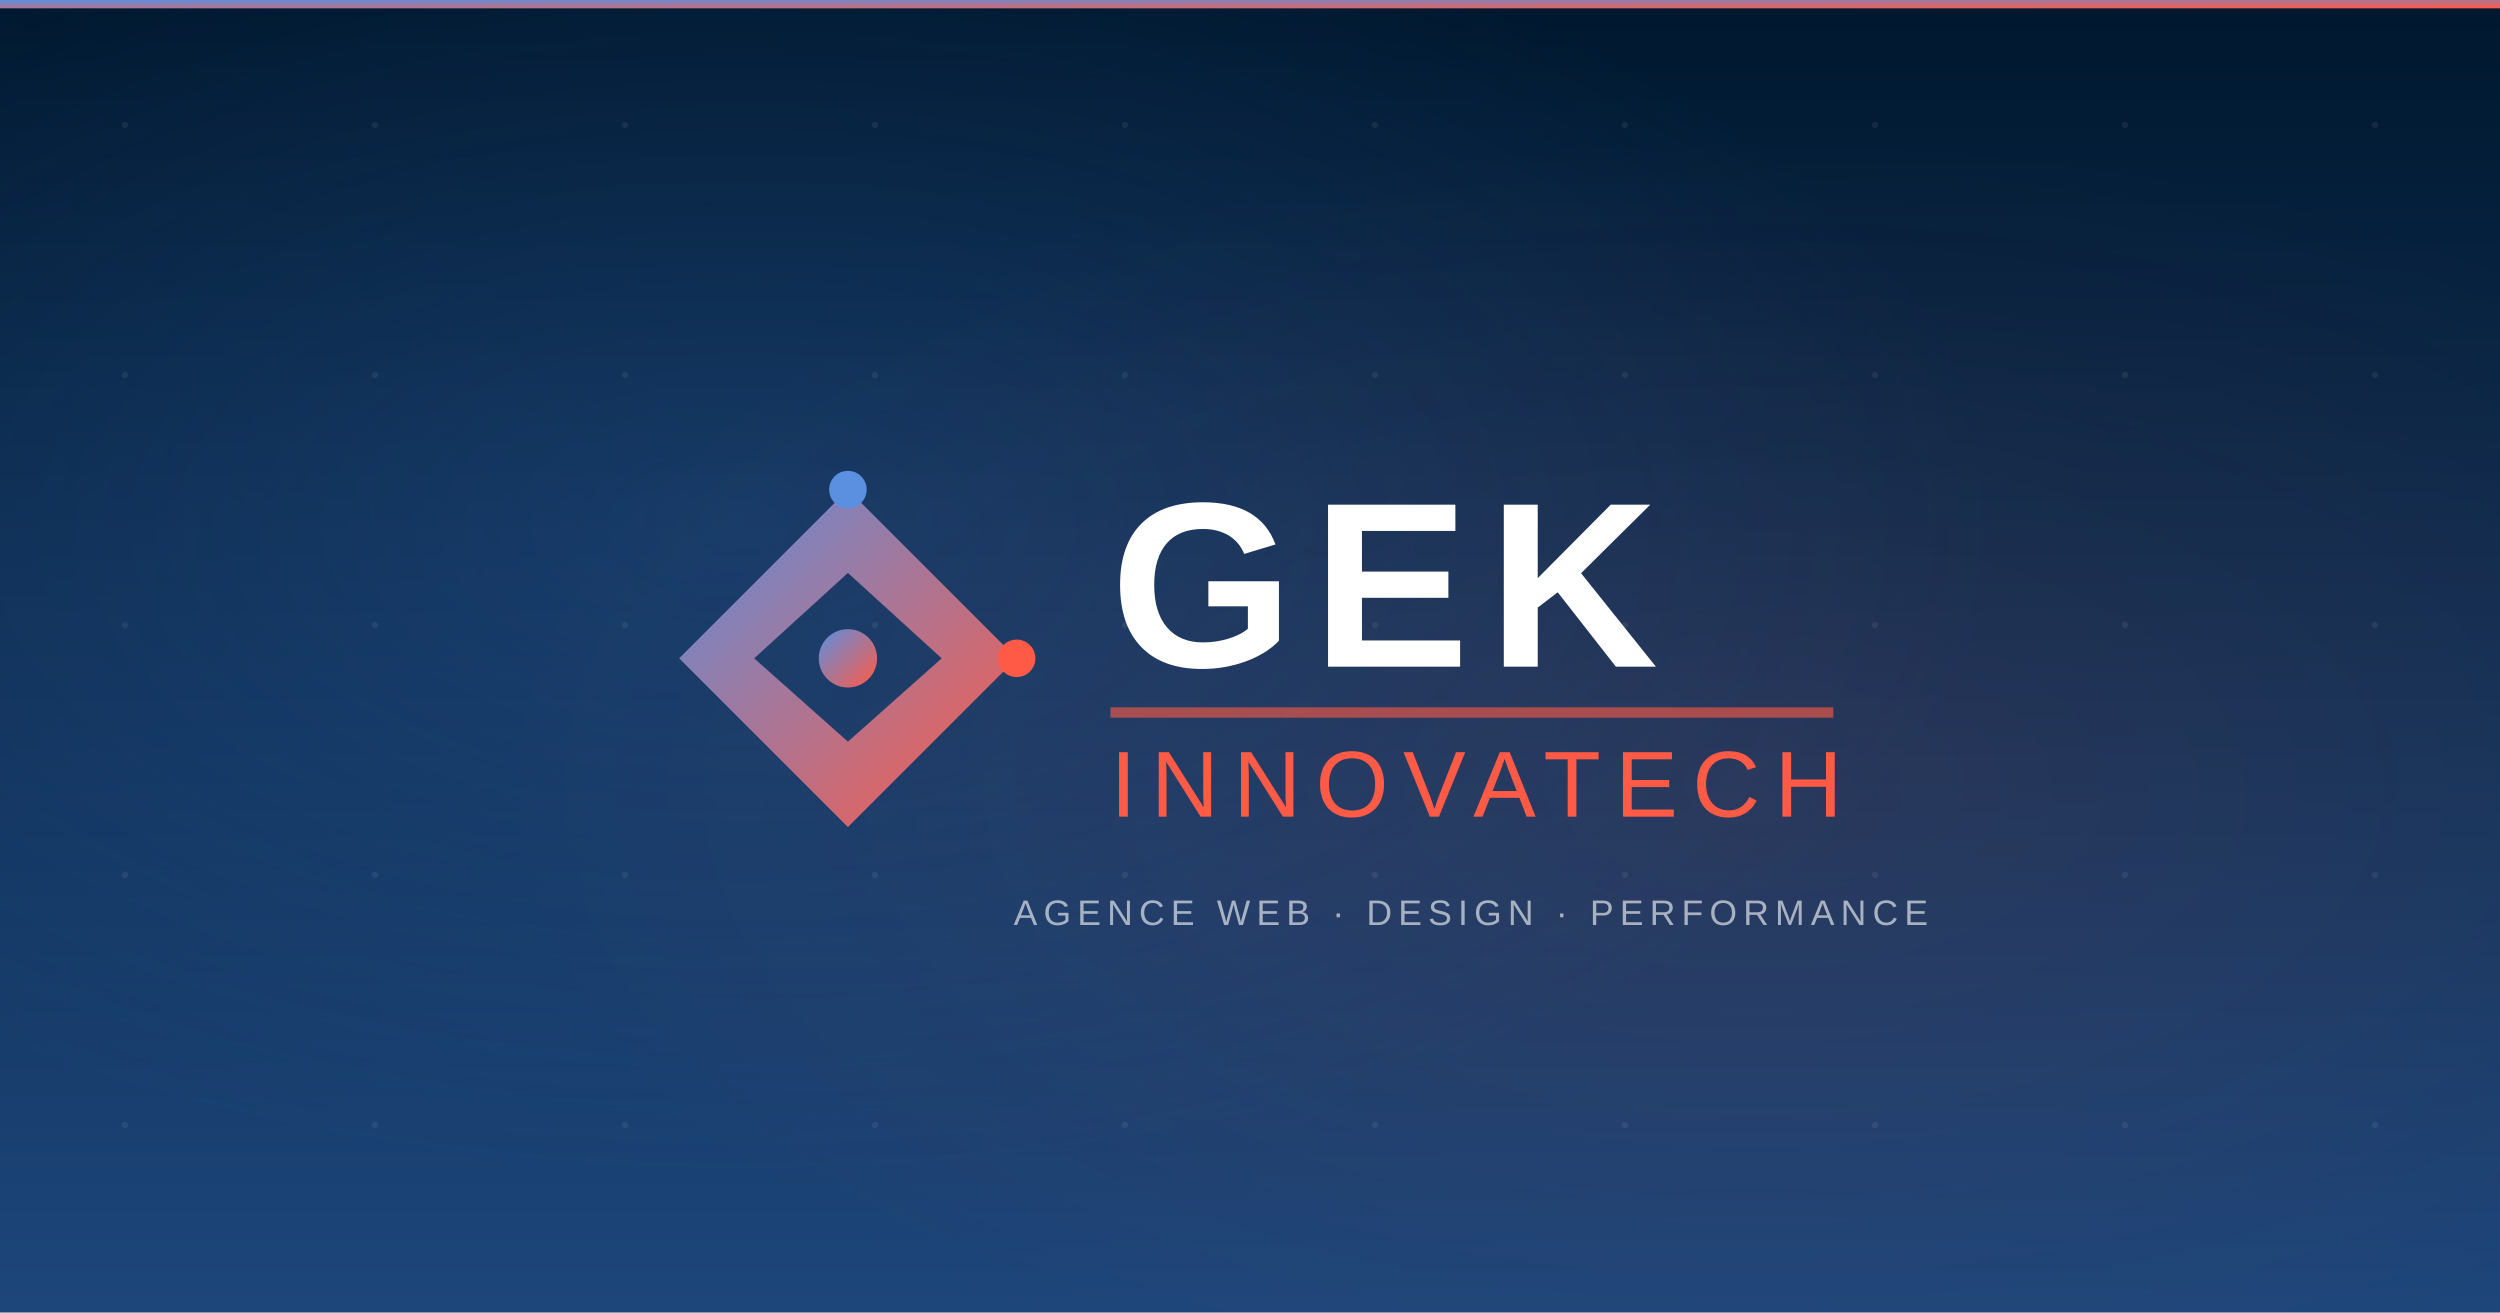
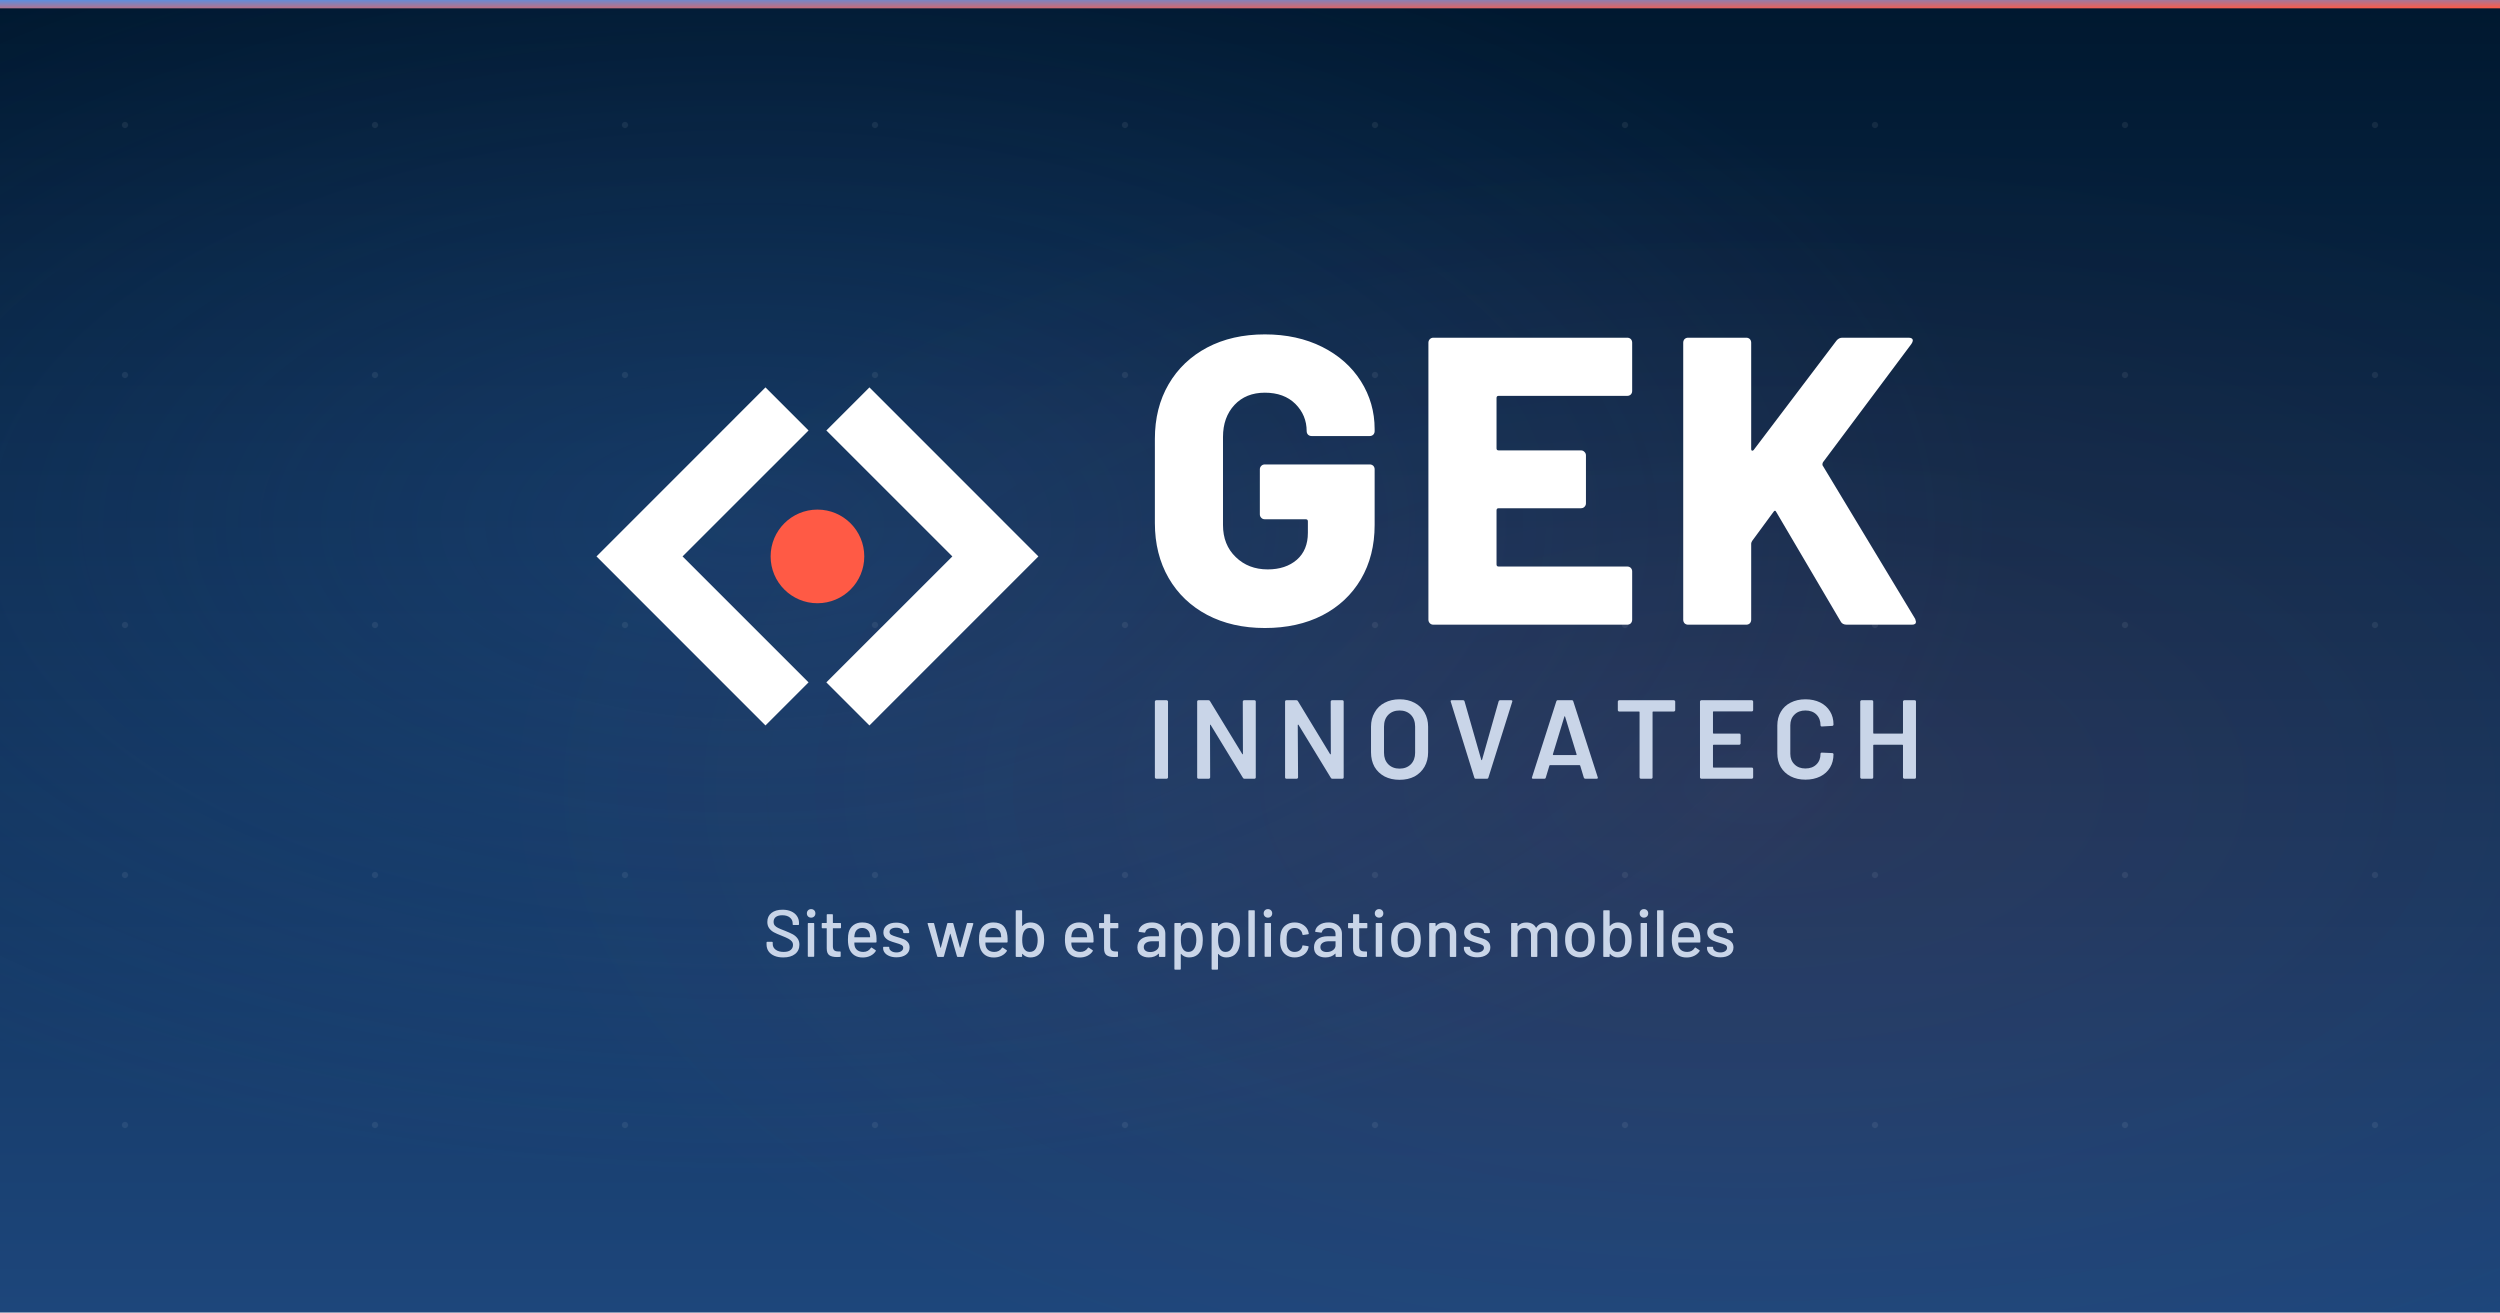
<svg xmlns="http://www.w3.org/2000/svg" viewBox="0 0 1200 630" width="1200" height="630">
  <defs>
    <linearGradient id="g1" x1="0" y1="0" x2="1" y2="1">
      <stop offset="0%" stop-color="#5B8FE0" />
      <stop offset="100%" stop-color="#FF5A45" />
    </linearGradient>
    <linearGradient id="g2" x1="0" y1="0" x2="0" y2="1">
      <stop offset="0%" stop-color="#00182F" />
      <stop offset="100%" stop-color="#1D467B" />
    </linearGradient>
    <radialGradient id="glow1" cx="30%" cy="40%" r="50%">
      <stop offset="0%" stop-color="#3F78C9" stop-opacity="0.22" />
      <stop offset="100%" stop-color="#3F78C9" stop-opacity="0" />
    </radialGradient>
    <radialGradient id="glow2" cx="70%" cy="60%" r="50%">
      <stop offset="0%" stop-color="#FF5A45" stop-opacity="0.10" />
      <stop offset="100%" stop-color="#FF5A45" stop-opacity="0" />
    </radialGradient>
  </defs>
  <rect width="1200" height="630" fill="url(#g2)" />
  <rect width="1200" height="630" fill="url(#glow1)" />
  <rect width="1200" height="630" fill="url(#glow2)" />
  <g fill="#ffffff" fill-opacity="0.07">
    <circle cx="60" cy="60" r="1.5" />
    <circle cx="180" cy="60" r="1.5" />
    <circle cx="300" cy="60" r="1.5" />
    <circle cx="420" cy="60" r="1.5" />
    <circle cx="540" cy="60" r="1.5" />
    <circle cx="660" cy="60" r="1.5" />
    <circle cx="780" cy="60" r="1.5" />
    <circle cx="900" cy="60" r="1.5" />
    <circle cx="1020" cy="60" r="1.5" />
    <circle cx="1140" cy="60" r="1.5" />
    <circle cx="60" cy="180" r="1.5" />
    <circle cx="180" cy="180" r="1.5" />
    <circle cx="300" cy="180" r="1.5" />
    <circle cx="420" cy="180" r="1.5" />
    <circle cx="540" cy="180" r="1.5" />
    <circle cx="660" cy="180" r="1.5" />
    <circle cx="780" cy="180" r="1.5" />
    <circle cx="900" cy="180" r="1.5" />
    <circle cx="1020" cy="180" r="1.5" />
    <circle cx="1140" cy="180" r="1.5" />
    <circle cx="60" cy="300" r="1.5" />
    <circle cx="180" cy="300" r="1.5" />
    <circle cx="300" cy="300" r="1.5" />
    <circle cx="420" cy="300" r="1.5" />
    <circle cx="540" cy="300" r="1.5" />
    <circle cx="660" cy="300" r="1.5" />
    <circle cx="780" cy="300" r="1.5" />
    <circle cx="900" cy="300" r="1.5" />
    <circle cx="1020" cy="300" r="1.5" />
    <circle cx="1140" cy="300" r="1.5" />
    <circle cx="60" cy="420" r="1.5" />
    <circle cx="180" cy="420" r="1.5" />
    <circle cx="300" cy="420" r="1.5" />
    <circle cx="420" cy="420" r="1.5" />
    <circle cx="540" cy="420" r="1.5" />
    <circle cx="660" cy="420" r="1.5" />
    <circle cx="780" cy="420" r="1.5" />
    <circle cx="900" cy="420" r="1.5" />
    <circle cx="1020" cy="420" r="1.5" />
    <circle cx="1140" cy="420" r="1.5" />
    <circle cx="60" cy="540" r="1.5" />
    <circle cx="180" cy="540" r="1.5" />
    <circle cx="300" cy="540" r="1.5" />
    <circle cx="420" cy="540" r="1.5" />
    <circle cx="540" cy="540" r="1.5" />
    <circle cx="660" cy="540" r="1.5" />
    <circle cx="780" cy="540" r="1.5" />
    <circle cx="900" cy="540" r="1.5" />
    <circle cx="1020" cy="540" r="1.5" />
    <circle cx="1140" cy="540" r="1.5" />
  </g>
  <rect x="0" y="0" width="1200" height="4" fill="url(#g1)" />
-   <path d="M407,235 L488,316 L407,397 L326,316 Z  M407,275 L452,316 L407,356 L362,316 Z" fill="url(#g1)" fill-rule="evenodd" />
-   <circle cx="407" cy="316" r="14" fill="url(#g1)" />
-   <circle cx="407" cy="235" r="9" fill="#5B8FE0" />
-   <circle cx="488" cy="316" r="9" fill="#FF5A45" />
-   <text x="533" y="320" font-family="system-ui,-apple-system,BlinkMacSystemFont,'Segoe UI','Helvetica Neue',Arial,sans-serif" font-size="113" font-weight="800" fill="#FFFFFF" letter-spacing="9">GEK</text>
-   <line x1="533" y1="342" x2="880" y2="342" stroke="#FF5A45" stroke-width="5" stroke-opacity="0.6" />
-   <text x="533" y="392" font-family="system-ui,-apple-system,BlinkMacSystemFont,'Segoe UI','Helvetica Neue',Arial,sans-serif" font-size="45" font-weight="500" fill="#FF5A45" letter-spacing="7">INNOVATECH</text>
-   <text x="706" y="444" font-family="system-ui,-apple-system,BlinkMacSystemFont,'Segoe UI','Helvetica Neue',Arial,sans-serif" font-weight="300" font-size="17" fill="#ffffff" text-anchor="middle" fill-opacity="0.6" letter-spacing="3">AGENCE WEB · DESIGN · PERFORMANCE</text>
+   <g transform="translate(280 162.1) scale(7.25)">
+     <g transform="translate(0 -1.02) scale(0.31)">
+       <path fill="#FFFFFF" d="M38.9 13.9 L2.81 50 L38.9 86.1 L48.1 76.9 L21.19 50 L48.1 23.1 Z M61.1 13.9 L97.19 50 L61.1 86.1 L51.9 76.9 L78.81 50 L51.9 23.1 Z" />
+       <circle fill="#FF5A45" cx="50" cy="50" r="10" />
+     </g>
+     <path fill="#FFFFFF" d="M37.84 12.27V6.7Q37.84 4.64 38.75 3.08Q39.66 1.52 41.3 0.65Q42.95 -0.22 45.12 -0.22Q47.26 -0.22 48.92 0.61Q50.57 1.44 51.48 2.88Q52.39 4.32 52.39 6.05V6.19Q52.39 6.32 52.3 6.42Q52.2 6.51 52.07 6.51H48.21Q48.08 6.51 47.98 6.42Q47.89 6.32 47.89 6.19Q47.89 5.13 47.14 4.38Q46.39 3.64 45.12 3.64Q43.87 3.64 43.11 4.45Q42.35 5.27 42.35 6.57V12.4Q42.35 13.71 43.19 14.52Q44.03 15.34 45.31 15.34Q46.5 15.34 47.24 14.7Q47.97 14.06 47.97 12.92V12.16Q47.97 12.02 47.83 12.02H45.12Q44.98 12.02 44.89 11.93Q44.79 11.83 44.79 11.7V8.71Q44.79 8.58 44.89 8.48Q44.98 8.39 45.12 8.39H52.07Q52.2 8.39 52.3 8.48Q52.39 8.58 52.39 8.71V12.4Q52.39 14.44 51.48 15.99Q50.57 17.53 48.93 18.38Q47.29 19.22 45.12 19.22Q42.95 19.22 41.3 18.35Q39.66 17.48 38.75 15.91Q37.84 14.33 37.84 12.27ZM69.12 3.85H60.6Q60.46 3.85 60.46 3.99V7.33Q60.46 7.46 60.6 7.46H66.05Q66.19 7.46 66.28 7.56Q66.38 7.65 66.38 7.79V10.97Q66.38 11.1 66.28 11.2Q66.19 11.29 66.05 11.29H60.6Q60.46 11.29 60.46 11.43V15.01Q60.46 15.15 60.6 15.15H69.12Q69.25 15.15 69.35 15.24Q69.44 15.34 69.44 15.47V18.67Q69.44 18.81 69.35 18.91Q69.25 19 69.12 19H56.28Q56.14 19 56.05 18.91Q55.95 18.81 55.95 18.67V0.33Q55.95 0.19 56.05 0.09Q56.14 -0 56.28 -0H69.12Q69.25 -0 69.35 0.09Q69.44 0.19 69.44 0.33V3.53Q69.44 3.66 69.35 3.76Q69.25 3.85 69.12 3.85ZM72.82 18.67V0.33Q72.82 0.19 72.91 0.09Q73.01 -0 73.14 -0H77Q77.13 -0 77.23 0.09Q77.32 0.19 77.32 0.33V7.38Q77.32 7.46 77.38 7.48Q77.43 7.49 77.48 7.44L82.97 0.19Q83.13 -0 83.35 -0H87.74Q88.02 -0 88.02 0.19Q88.02 0.27 87.93 0.41L82.07 8.25Q82.02 8.36 82.04 8.44L88.18 18.62Q88.23 18.78 88.23 18.81Q88.23 19 87.96 19H83.65Q83.35 19 83.24 18.78L78.98 11.54Q78.9 11.37 78.79 11.54L77.38 13.46Q77.32 13.57 77.32 13.63V18.67Q77.32 18.81 77.23 18.91Q77.13 19 77 19H73.14Q73.01 19 72.91 18.91Q72.82 18.81 72.82 18.67Z" />
+     <path fill="#C9D5E8" d="M37.84 29.11V24.09Q37.84 24.05 37.87 24.03Q37.9 24 37.93 24H38.62Q38.65 24 38.68 24.03Q38.71 24.05 38.71 24.09V29.11Q38.71 29.15 38.68 29.17Q38.65 29.2 38.62 29.2H37.93Q37.9 29.2 37.87 29.17Q37.84 29.15 37.84 29.11ZM43.75 24H44.43Q44.47 24 44.5 24.03Q44.52 24.05 44.52 24.09V29.11Q44.52 29.15 44.5 29.17Q44.47 29.2 44.43 29.2H43.77Q43.7 29.2 43.67 29.14L41.53 25.63Q41.52 25.61 41.5 25.62Q41.49 25.62 41.49 25.65L41.5 29.11Q41.5 29.15 41.47 29.17Q41.45 29.2 41.41 29.2H40.73Q40.69 29.2 40.66 29.17Q40.64 29.15 40.64 29.11V24.09Q40.64 24.05 40.66 24.03Q40.69 24 40.73 24H41.39Q41.46 24 41.49 24.06L43.63 27.57Q43.64 27.59 43.65 27.58Q43.67 27.58 43.67 27.55L43.66 24.09Q43.66 24.05 43.69 24.03Q43.71 24 43.75 24ZM49.57 24H50.25Q50.29 24 50.32 24.03Q50.34 24.05 50.34 24.09V29.11Q50.34 29.15 50.32 29.17Q50.29 29.2 50.25 29.2H49.59Q49.52 29.2 49.49 29.14L47.35 25.63Q47.33 25.61 47.32 25.62Q47.3 25.62 47.3 25.65L47.32 29.11Q47.32 29.15 47.29 29.17Q47.27 29.2 47.23 29.2H46.55Q46.51 29.2 46.48 29.17Q46.46 29.15 46.46 29.11V24.09Q46.46 24.05 46.48 24.03Q46.51 24 46.55 24H47.21Q47.28 24 47.31 24.06L49.44 27.57Q49.46 27.59 49.47 27.58Q49.49 27.58 49.49 27.55L49.48 24.09Q49.48 24.05 49.51 24.03Q49.53 24 49.57 24ZM52.15 27.45V25.75Q52.15 25.22 52.39 24.81Q52.62 24.39 53.05 24.17Q53.48 23.94 54.04 23.94Q54.6 23.94 55.03 24.17Q55.45 24.39 55.69 24.81Q55.93 25.22 55.93 25.75V27.45Q55.93 27.99 55.69 28.41Q55.45 28.82 55.03 29.05Q54.6 29.27 54.04 29.27Q53.48 29.27 53.05 29.05Q52.62 28.82 52.38 28.41Q52.15 27.99 52.15 27.45ZM55.07 27.48V25.75Q55.07 25.26 54.79 24.97Q54.5 24.68 54.04 24.68Q53.58 24.68 53.29 24.97Q53.01 25.26 53.01 25.75V27.48Q53.01 27.95 53.29 28.24Q53.58 28.53 54.04 28.53Q54.5 28.53 54.79 28.24Q55.07 27.95 55.07 27.48ZM58.99 29.13 57.43 24.1 57.42 24.07Q57.42 24 57.5 24H58.23Q58.32 24 58.34 24.07L59.45 27.95Q59.46 27.97 59.48 27.97Q59.49 27.97 59.5 27.95L60.6 24.07Q60.63 24 60.71 24H61.43Q61.47 24 61.5 24.03Q61.52 24.06 61.5 24.1L59.92 29.13Q59.9 29.2 59.82 29.2H59.08Q59.01 29.2 58.99 29.13ZM66.24 29.13 66 28.33Q65.98 28.3 65.96 28.3H64Q63.98 28.3 63.96 28.33L63.72 29.13Q63.7 29.2 63.62 29.2H62.88Q62.83 29.2 62.81 29.17Q62.79 29.15 62.81 29.1L64.42 24.07Q64.44 24 64.51 24H65.44Q65.52 24 65.54 24.07L67.16 29.1Q67.17 29.11 67.17 29.13Q67.17 29.2 67.08 29.2H66.34Q66.27 29.2 66.24 29.13ZM64.22 27.63H65.73Q65.78 27.63 65.76 27.58L65 25.09Q64.99 25.06 64.97 25.06Q64.96 25.06 64.95 25.09L64.19 27.58Q64.19 27.63 64.22 27.63ZM72.29 24.09V24.66Q72.29 24.7 72.26 24.72Q72.23 24.75 72.2 24.75H70.83Q70.79 24.75 70.79 24.79V29.11Q70.79 29.15 70.77 29.17Q70.74 29.2 70.7 29.2H70.02Q69.98 29.2 69.96 29.17Q69.93 29.15 69.93 29.11V24.79Q69.93 24.75 69.89 24.75H68.58Q68.54 24.75 68.52 24.72Q68.49 24.7 68.49 24.66V24.09Q68.49 24.05 68.52 24.03Q68.54 24 68.58 24H72.2Q72.23 24 72.26 24.03Q72.29 24.05 72.29 24.09ZM77.36 24.74H74.83Q74.79 24.74 74.79 24.78V26.17Q74.79 26.21 74.83 26.21H76.53Q76.57 26.21 76.59 26.23Q76.62 26.26 76.62 26.3V26.86Q76.62 26.9 76.59 26.92Q76.57 26.95 76.53 26.95H74.83Q74.79 26.95 74.79 26.99V28.42Q74.79 28.46 74.83 28.46H77.36Q77.4 28.46 77.42 28.48Q77.45 28.51 77.45 28.55V29.11Q77.45 29.15 77.42 29.17Q77.4 29.2 77.36 29.2H74.02Q73.98 29.2 73.96 29.17Q73.93 29.15 73.93 29.11V24.09Q73.93 24.05 73.96 24.03Q73.98 24 74.02 24H77.36Q77.4 24 77.42 24.03Q77.45 24.05 77.45 24.09V24.65Q77.45 24.69 77.42 24.72Q77.4 24.74 77.36 24.74ZM79.05 27.51V25.68Q79.05 25.16 79.28 24.77Q79.51 24.37 79.93 24.16Q80.36 23.94 80.91 23.94Q81.46 23.94 81.89 24.15Q82.31 24.36 82.54 24.74Q82.77 25.11 82.77 25.61Q82.77 25.65 82.74 25.68Q82.72 25.7 82.68 25.7L82 25.74Q81.91 25.74 81.91 25.66Q81.91 25.22 81.64 24.95Q81.37 24.68 80.91 24.68Q80.46 24.68 80.19 24.95Q79.91 25.22 79.91 25.66V27.55Q79.91 27.98 80.19 28.25Q80.46 28.52 80.91 28.52Q81.37 28.52 81.64 28.25Q81.91 27.99 81.91 27.55Q81.91 27.47 82 27.47L82.68 27.5Q82.72 27.5 82.74 27.52Q82.77 27.54 82.77 27.57Q82.77 28.08 82.54 28.46Q82.31 28.84 81.89 29.05Q81.46 29.26 80.91 29.26Q80.36 29.26 79.93 29.04Q79.51 28.82 79.28 28.43Q79.05 28.03 79.05 27.51ZM87.46 24H88.14Q88.18 24 88.21 24.03Q88.23 24.05 88.23 24.09V29.11Q88.23 29.15 88.21 29.17Q88.18 29.2 88.14 29.2H87.46Q87.42 29.2 87.4 29.17Q87.37 29.15 87.37 29.11V26.99Q87.37 26.95 87.33 26.95H85.44Q85.4 26.95 85.4 26.99V29.11Q85.4 29.15 85.38 29.17Q85.35 29.2 85.31 29.2H84.63Q84.59 29.2 84.57 29.17Q84.54 29.15 84.54 29.11V24.09Q84.54 24.05 84.57 24.03Q84.59 24 84.63 24H85.31Q85.35 24 85.38 24.03Q85.4 24.05 85.4 24.09V26.17Q85.4 26.21 85.44 26.21H87.33Q87.37 26.21 87.37 26.17V24.09Q87.37 24.05 87.4 24.03Q87.42 24 87.46 24Z" />
+   </g>
+   <path fill="#C9D5E8" d="M367.94 453.33V452.4Q367.94 452.08 368.26 452.08H370.59Q370.91 452.08 370.91 452.4V453.17Q370.91 454.8 372.32 455.86Q373.73 456.92 376.19 456.92Q378.4 456.92 379.52 455.99Q380.64 455.06 380.64 453.56Q380.64 452.56 380.06 451.86Q379.49 451.16 378.38 450.56Q377.28 449.97 375.17 449.14Q372.83 448.24 371.47 447.51Q370.11 446.77 369.22 445.57Q368.32 444.37 368.32 442.55Q368.32 439.8 370.29 438.23Q372.26 436.66 375.62 436.66Q377.98 436.66 379.78 437.46Q381.57 438.26 382.54 439.7Q383.52 441.14 383.52 443.03V443.67Q383.52 443.99 383.2 443.99H380.8Q380.48 443.99 380.48 443.67V443.19Q380.48 441.52 379.15 440.42Q377.82 439.32 375.49 439.32Q373.5 439.32 372.42 440.13Q371.33 440.95 371.33 442.48Q371.33 443.54 371.87 444.21Q372.42 444.88 373.49 445.41Q374.56 445.94 376.77 446.77Q379.04 447.67 380.45 448.42Q381.86 449.17 382.78 450.4Q383.71 451.64 383.71 453.46Q383.71 456.28 381.65 457.92Q379.58 459.57 375.97 459.57Q373.5 459.57 371.7 458.8Q369.89 458.04 368.91 456.63Q367.94 455.22 367.94 453.33ZM387.3 438.42Q387.3 437.52 387.87 436.95Q388.45 436.37 389.34 436.37Q390.24 436.37 390.82 436.95Q391.39 437.52 391.39 438.42Q391.39 439.32 390.82 439.89Q390.24 440.47 389.34 440.47Q388.45 440.47 387.87 439.89Q387.3 439.32 387.3 438.42ZM387.74 458.96V443.35Q387.74 443.03 388.06 443.03H390.5Q390.82 443.03 390.82 443.35V458.96Q390.82 459.28 390.5 459.28H388.06Q387.74 459.28 387.74 458.96ZM403.36 445.56H399.9Q399.78 445.56 399.78 445.68V454.16Q399.78 455.51 400.38 456.1Q400.99 456.69 402.27 456.69H403.2Q403.52 456.69 403.52 457.01V459Q403.52 459.32 403.2 459.32Q402.18 459.38 401.73 459.38Q399.3 459.38 398.06 458.5Q396.83 457.62 396.83 455.25V445.68Q396.83 445.56 396.7 445.56H394.75Q394.43 445.56 394.43 445.24V443.35Q394.43 443.03 394.75 443.03H396.7Q396.83 443.03 396.83 442.9V439.12Q396.83 438.8 397.15 438.8H399.46Q399.78 438.8 399.78 439.12V442.9Q399.78 443.03 399.9 443.03H403.36Q403.68 443.03 403.68 443.35V445.24Q403.68 445.56 403.36 445.56ZM420.74 452.08Q420.74 452.4 420.42 452.4H410.21Q410.08 452.4 410.08 452.53Q410.08 453.62 410.27 454.2Q410.62 455.48 411.7 456.2Q412.77 456.92 414.4 456.92Q416.77 456.92 418.05 454.96Q418.21 454.64 418.46 454.87L420.29 456.08Q420.51 456.28 420.38 456.5Q419.49 457.94 417.84 458.77Q416.19 459.6 414.11 459.6Q411.78 459.6 410.18 458.58Q408.58 457.56 407.78 455.67Q407.01 453.78 407.01 451.09Q407.01 448.76 407.36 447.54Q407.94 445.33 409.66 444.05Q411.39 442.77 413.86 442.77Q417.09 442.77 418.69 444.39Q420.29 446 420.64 449.14Q420.77 450.45 420.74 452.08ZM410.37 447.96Q410.14 448.66 410.08 449.75Q410.08 449.88 410.21 449.88H417.54Q417.66 449.88 417.66 449.75Q417.6 448.69 417.47 448.18Q417.15 446.93 416.21 446.18Q415.26 445.43 413.86 445.43Q412.48 445.43 411.58 446.12Q410.69 446.8 410.37 447.96ZM423.9 455.12V454.77Q423.9 454.45 424.22 454.45H426.53Q426.85 454.45 426.85 454.77V454.93Q426.85 455.83 427.82 456.5Q428.8 457.17 430.3 457.17Q431.74 457.17 432.64 456.55Q433.54 455.92 433.54 454.96Q433.54 454.04 432.7 453.57Q431.87 453.11 430.02 452.6Q428.19 452.08 426.96 451.56Q425.73 451.03 424.88 450.05Q424.03 449.08 424.03 447.54Q424.03 445.4 425.71 444.13Q427.39 442.87 430.18 442.87Q432.03 442.87 433.46 443.46Q434.88 444.05 435.65 445.11Q436.42 446.16 436.42 447.48V447.57Q436.42 447.89 436.1 447.89H433.86Q433.54 447.89 433.54 447.57V447.48Q433.54 446.55 432.62 445.92Q431.71 445.3 430.14 445.3Q428.74 445.3 427.86 445.84Q426.98 446.39 426.98 447.32Q426.98 448.24 427.82 448.72Q428.67 449.2 430.56 449.75Q432.42 450.26 433.65 450.76Q434.88 451.25 435.74 452.23Q436.61 453.2 436.61 454.77Q436.61 456.95 434.9 458.23Q433.18 459.51 430.34 459.51Q428.42 459.51 426.96 458.93Q425.5 458.36 424.7 457.35Q423.9 456.34 423.9 455.12ZM449.86 459.06 445.25 443.38 445.22 443.28Q445.22 443.03 445.54 443.03H448.03Q448.32 443.03 448.38 443.32L451.42 454.93Q451.46 455 451.5 455Q451.55 455 451.58 454.93L454.69 443.32Q454.75 443.03 455.04 443.03H457.25Q457.54 443.03 457.6 443.32L460.77 454.9Q460.8 454.96 460.85 454.96Q460.9 454.96 460.93 454.9L464.1 443.32Q464.16 443.03 464.45 443.03L466.91 443.06Q467.07 443.06 467.15 443.16Q467.23 443.25 467.2 443.41L462.56 459.06Q462.46 459.32 462.21 459.32H459.71Q459.46 459.32 459.36 459.06L456.22 448.24Q456.19 448.18 456.14 448.18Q456.1 448.18 456.06 448.24L453.09 459.03Q453.02 459.32 452.74 459.32H450.21Q449.95 459.32 449.86 459.06ZM483.65 452.08Q483.65 452.4 483.33 452.4H473.12Q472.99 452.4 472.99 452.53Q472.99 453.62 473.18 454.2Q473.54 455.48 474.61 456.2Q475.68 456.92 477.31 456.92Q479.68 456.92 480.96 454.96Q481.12 454.64 481.38 454.87L483.2 456.08Q483.42 456.28 483.3 456.5Q482.4 457.94 480.75 458.77Q479.1 459.6 477.02 459.6Q474.69 459.6 473.09 458.58Q471.49 457.56 470.69 455.67Q469.92 453.78 469.92 451.09Q469.92 448.76 470.27 447.54Q470.85 445.33 472.58 444.05Q474.3 442.77 476.77 442.77Q480 442.77 481.6 444.39Q483.2 446 483.55 449.14Q483.68 450.45 483.65 452.08ZM473.28 447.96Q473.06 448.66 472.99 449.75Q472.99 449.88 473.12 449.88H480.45Q480.58 449.88 480.58 449.75Q480.51 448.69 480.38 448.18Q480.06 446.93 479.12 446.18Q478.18 445.43 476.77 445.43Q475.39 445.43 474.5 446.12Q473.6 446.8 473.28 447.96ZM501.18 451.12Q501.18 453.52 500.58 455.22Q499.87 457.3 498.35 458.44Q496.83 459.57 494.53 459.57Q493.41 459.57 492.45 459.12Q491.49 458.68 490.78 457.88Q490.72 457.81 490.67 457.84Q490.62 457.88 490.62 457.94V459Q490.62 459.32 490.3 459.32H487.87Q487.55 459.32 487.55 459V437.24Q487.55 436.92 487.87 436.92H490.3Q490.62 436.92 490.62 437.24V444.37Q490.62 444.44 490.67 444.47Q490.72 444.5 490.78 444.44Q491.49 443.64 492.46 443.2Q493.44 442.77 494.53 442.77Q496.93 442.77 498.46 443.96Q500 445.14 500.67 447.25Q501.18 448.88 501.18 451.12ZM498.08 451.19Q498.08 448.56 497.06 446.96Q496.13 445.43 494.21 445.43Q492.42 445.43 491.49 447.06Q490.66 448.53 490.66 451.16Q490.66 453.78 491.42 455.19Q492.38 456.92 494.24 456.92Q496.35 456.92 497.28 455.16Q498.08 453.65 498.08 451.19ZM524.9 452.08Q524.9 452.4 524.58 452.4H514.37Q514.24 452.4 514.24 452.53Q514.24 453.62 514.43 454.2Q514.78 455.48 515.86 456.2Q516.93 456.92 518.56 456.92Q520.93 456.92 522.21 454.96Q522.37 454.64 522.62 454.87L524.45 456.08Q524.67 456.28 524.54 456.5Q523.65 457.94 522 458.77Q520.35 459.6 518.27 459.6Q515.94 459.6 514.34 458.58Q512.74 457.56 511.94 455.67Q511.17 453.78 511.17 451.09Q511.17 448.76 511.52 447.54Q512.1 445.33 513.82 444.05Q515.55 442.77 518.02 442.77Q521.25 442.77 522.85 444.39Q524.45 446 524.8 449.14Q524.93 450.45 524.9 452.08ZM514.53 447.96Q514.3 448.66 514.24 449.75Q514.24 449.88 514.37 449.88H521.7Q521.82 449.88 521.82 449.75Q521.76 448.69 521.63 448.18Q521.31 446.93 520.37 446.18Q519.42 445.43 518.02 445.43Q516.64 445.43 515.74 446.12Q514.85 446.8 514.53 447.96ZM536.48 445.56H533.02Q532.9 445.56 532.9 445.68V454.16Q532.9 455.51 533.5 456.1Q534.11 456.69 535.39 456.69H536.32Q536.64 456.69 536.64 457.01V459Q536.64 459.32 536.32 459.32Q535.3 459.38 534.85 459.38Q532.42 459.38 531.18 458.5Q529.95 457.62 529.95 455.25V445.68Q529.95 445.56 529.82 445.56H527.87Q527.55 445.56 527.55 445.24V443.35Q527.55 443.03 527.87 443.03H529.82Q529.95 443.03 529.95 442.9V439.12Q529.95 438.8 530.27 438.8H532.58Q532.9 438.8 532.9 439.12V442.9Q532.9 443.03 533.02 443.03H536.48Q536.8 443.03 536.8 443.35V445.24Q536.8 445.56 536.48 445.56ZM559.36 448.18V459Q559.36 459.32 559.04 459.32H556.61Q556.29 459.32 556.29 459V457.84Q556.29 457.68 556.13 457.78Q555.3 458.64 554.1 459.11Q552.9 459.57 551.42 459.57Q549.06 459.57 547.5 458.37Q545.95 457.17 545.95 454.74Q545.95 452.24 547.7 450.82Q549.44 449.4 552.58 449.4H556.16Q556.29 449.4 556.29 449.27V448.4Q556.29 447 555.47 446.21Q554.66 445.43 552.99 445.43Q551.65 445.43 550.8 445.96Q549.95 446.48 549.76 447.38Q549.66 447.7 549.38 447.67L546.78 447.32Q546.46 447.25 546.5 447.06Q546.75 445.17 548.51 443.97Q550.27 442.77 552.93 442.77Q554.88 442.77 556.34 443.46Q557.79 444.15 558.58 445.38Q559.36 446.61 559.36 448.18ZM556.29 453.81V451.92Q556.29 451.8 556.16 451.8H553.15Q551.26 451.8 550.14 452.53Q549.02 453.27 549.02 454.58Q549.02 455.76 549.87 456.37Q550.72 456.98 552.1 456.98Q553.79 456.98 555.04 456.08Q556.29 455.19 556.29 453.81ZM577.34 451.22Q577.34 453.46 576.83 455.09Q576.16 457.24 574.62 458.4Q573.09 459.57 570.69 459.57Q569.6 459.57 568.62 459.14Q567.65 458.71 566.94 457.91Q566.88 457.84 566.83 457.88Q566.78 457.91 566.78 457.97V465.11Q566.78 465.43 566.46 465.43H564.03Q563.71 465.43 563.71 465.11V443.35Q563.71 443.03 564.03 443.03H566.46Q566.78 443.03 566.78 443.35V444.4Q566.78 444.47 566.83 444.5Q566.88 444.53 566.94 444.47Q567.65 443.67 568.61 443.22Q569.57 442.77 570.69 442.77Q572.99 442.77 574.51 443.91Q576.03 445.04 576.74 447.12Q577.34 448.85 577.34 451.22ZM574.24 451.16Q574.24 448.69 573.44 447.19Q572.51 445.43 570.4 445.43Q568.54 445.43 567.58 447.16Q566.82 448.53 566.82 451.19Q566.82 453.88 567.65 455.28Q568.58 456.92 570.37 456.92Q572.29 456.92 573.22 455.38Q574.24 453.84 574.24 451.16ZM595.2 451.22Q595.2 453.46 594.69 455.09Q594.02 457.24 592.48 458.4Q590.94 459.57 588.54 459.57Q587.46 459.57 586.48 459.14Q585.5 458.71 584.8 457.91Q584.74 457.84 584.69 457.88Q584.64 457.91 584.64 457.97V465.11Q584.64 465.43 584.32 465.43H581.89Q581.57 465.43 581.57 465.11V443.35Q581.57 443.03 581.89 443.03H584.32Q584.64 443.03 584.64 443.35V444.4Q584.64 444.47 584.69 444.5Q584.74 444.53 584.8 444.47Q585.5 443.67 586.46 443.22Q587.42 442.77 588.54 442.77Q590.85 442.77 592.37 443.91Q593.89 445.04 594.59 447.12Q595.2 448.85 595.2 451.22ZM592.1 451.16Q592.1 448.69 591.3 447.19Q590.37 445.43 588.26 445.43Q586.4 445.43 585.44 447.16Q584.67 448.53 584.67 451.19Q584.67 453.88 585.5 455.28Q586.43 456.92 588.22 456.92Q590.14 456.92 591.07 455.38Q592.1 453.84 592.1 451.16ZM599.23 459V437.24Q599.23 436.92 599.55 436.92H601.98Q602.3 436.92 602.3 437.24V459Q602.3 459.32 601.98 459.32H599.55Q599.23 459.32 599.23 459ZM606.56 438.42Q606.56 437.52 607.14 436.95Q607.71 436.37 608.61 436.37Q609.5 436.37 610.08 436.95Q610.66 437.52 610.66 438.42Q610.66 439.32 610.08 439.89Q609.5 440.47 608.61 440.47Q607.71 440.47 607.14 439.89Q606.56 439.32 606.56 438.42ZM607.01 458.96V443.35Q607.01 443.03 607.33 443.03H609.76Q610.08 443.03 610.08 443.35V458.96Q610.08 459.28 609.76 459.28H607.33Q607.01 459.28 607.01 458.96ZM614.91 455Q614.43 453.52 614.43 451.12Q614.43 448.92 614.91 447.25Q615.55 445.2 617.3 443.99Q619.04 442.77 621.44 442.77Q623.84 442.77 625.63 443.99Q627.42 445.2 627.97 447.06Q628.16 447.57 628.22 448.12Q628.22 448.37 627.94 448.44L625.54 448.79H625.47Q625.25 448.79 625.15 448.5L625.06 447.99Q624.8 446.9 623.81 446.16Q622.82 445.43 621.41 445.43Q620.03 445.43 619.07 446.16Q618.11 446.9 617.82 448.12Q617.54 449.27 617.54 451.16Q617.54 453.01 617.82 454.16Q618.14 455.44 619.09 456.18Q620.03 456.92 621.41 456.92Q622.82 456.92 623.82 456.18Q624.83 455.44 625.09 454.26Q625.12 454.23 625.1 454.18Q625.09 454.13 625.12 454.1V453.97Q625.22 453.72 625.47 453.78L627.87 454.16Q628.13 454.23 628.13 454.42V454.55Q628.13 454.84 627.97 455.25Q627.42 457.2 625.63 458.39Q623.84 459.57 621.44 459.57Q619.01 459.57 617.28 458.34Q615.55 457.11 614.91 455ZM644.13 448.18V459Q644.13 459.32 643.81 459.32H641.38Q641.06 459.32 641.06 459V457.84Q641.06 457.68 640.9 457.78Q640.06 458.64 638.86 459.11Q637.66 459.57 636.19 459.57Q633.82 459.57 632.27 458.37Q630.72 457.17 630.72 454.74Q630.72 452.24 632.46 450.82Q634.21 449.4 637.34 449.4H640.93Q641.06 449.4 641.06 449.27V448.4Q641.06 447 640.24 446.21Q639.42 445.43 637.76 445.43Q636.42 445.43 635.57 445.96Q634.72 446.48 634.53 447.38Q634.43 447.7 634.14 447.67L631.55 447.32Q631.23 447.25 631.26 447.06Q631.52 445.17 633.28 443.97Q635.04 442.77 637.7 442.77Q639.65 442.77 641.1 443.46Q642.56 444.15 643.34 445.38Q644.13 446.61 644.13 448.18ZM641.06 453.81V451.92Q641.06 451.8 640.93 451.8H637.92Q636.03 451.8 634.91 452.53Q633.79 453.27 633.79 454.58Q633.79 455.76 634.64 456.37Q635.49 456.98 636.86 456.98Q638.56 456.98 639.81 456.08Q641.06 455.19 641.06 453.81ZM656 445.56H652.54Q652.42 445.56 652.42 445.68V454.16Q652.42 455.51 653.02 456.1Q653.63 456.69 654.91 456.69H655.84Q656.16 456.69 656.16 457.01V459Q656.16 459.32 655.84 459.32Q654.82 459.38 654.37 459.38Q651.94 459.38 650.7 458.5Q649.47 457.62 649.47 455.25V445.68Q649.47 445.56 649.34 445.56H647.39Q647.07 445.56 647.07 445.24V443.35Q647.07 443.03 647.39 443.03H649.34Q649.47 443.03 649.47 442.9V439.12Q649.47 438.8 649.79 438.8H652.1Q652.42 438.8 652.42 439.12V442.9Q652.42 443.03 652.54 443.03H656Q656.32 443.03 656.32 443.35V445.24Q656.32 445.56 656 445.56ZM659.9 438.42Q659.9 437.52 660.48 436.95Q661.06 436.37 661.95 436.37Q662.85 436.37 663.42 436.95Q664 437.52 664 438.42Q664 439.32 663.42 439.89Q662.85 440.47 661.95 440.47Q661.06 440.47 660.48 439.89Q659.9 439.32 659.9 438.42ZM660.35 458.96V443.35Q660.35 443.03 660.67 443.03H663.1Q663.42 443.03 663.42 443.35V458.96Q663.42 459.28 663.1 459.28H660.67Q660.35 459.28 660.35 458.96ZM668.32 455.03Q667.74 453.3 667.74 451.12Q667.74 448.85 668.29 447.28Q668.99 445.17 670.75 443.97Q672.51 442.77 674.94 442.77Q677.25 442.77 678.96 443.97Q680.67 445.17 681.41 447.25Q681.98 448.88 681.98 451.09Q681.98 453.33 681.41 455.03Q680.7 457.17 678.98 458.37Q677.25 459.57 674.91 459.57Q672.54 459.57 670.78 458.37Q669.02 457.17 668.32 455.03ZM678.53 454.16Q678.88 452.95 678.88 451.16Q678.88 449.36 678.56 448.18Q678.14 446.87 677.18 446.15Q676.22 445.43 674.85 445.43Q673.54 445.43 672.58 446.15Q671.62 446.87 671.2 448.18Q670.85 449.3 670.85 451.16Q670.85 453.01 671.2 454.16Q671.58 455.48 672.56 456.2Q673.54 456.92 674.91 456.92Q676.19 456.92 677.15 456.2Q678.11 455.48 678.53 454.16ZM698.98 448.44V459Q698.98 459.32 698.66 459.32H696.22Q695.9 459.32 695.9 459V449.04Q695.9 447.44 694.98 446.45Q694.05 445.46 692.51 445.46Q691.01 445.46 690.05 446.45Q689.09 447.44 689.09 449.01V459Q689.09 459.32 688.77 459.32H686.34Q686.02 459.32 686.02 459V443.35Q686.02 443.03 686.34 443.03H688.77Q689.09 443.03 689.09 443.35V444.5Q689.09 444.56 689.14 444.6Q689.18 444.63 689.22 444.56Q690.59 442.8 693.28 442.8Q695.9 442.8 697.44 444.32Q698.98 445.84 698.98 448.44ZM702.66 455.12V454.77Q702.66 454.45 702.98 454.45H705.28Q705.6 454.45 705.6 454.77V454.93Q705.6 455.83 706.58 456.5Q707.55 457.17 709.06 457.17Q710.5 457.17 711.39 456.55Q712.29 455.92 712.29 454.96Q712.29 454.04 711.46 453.57Q710.62 453.11 708.77 452.6Q706.94 452.08 705.71 451.56Q704.48 451.03 703.63 450.05Q702.78 449.08 702.78 447.54Q702.78 445.4 704.46 444.13Q706.14 442.87 708.93 442.87Q710.78 442.87 712.21 443.46Q713.63 444.05 714.4 445.11Q715.17 446.16 715.17 447.48V447.57Q715.17 447.89 714.85 447.89H712.61Q712.29 447.89 712.29 447.57V447.48Q712.29 446.55 711.38 445.92Q710.46 445.3 708.9 445.3Q707.49 445.3 706.61 445.84Q705.73 446.39 705.73 447.32Q705.73 448.24 706.58 448.72Q707.42 449.2 709.31 449.75Q711.17 450.26 712.4 450.76Q713.63 451.25 714.5 452.23Q715.36 453.2 715.36 454.77Q715.36 456.95 713.65 458.23Q711.94 459.51 709.09 459.51Q707.17 459.51 705.71 458.93Q704.26 458.36 703.46 457.35Q702.66 456.34 702.66 455.12ZM747.52 448.31V459Q747.52 459.32 747.2 459.32H744.8Q744.48 459.32 744.48 459V448.95Q744.48 447.35 743.6 446.4Q742.72 445.46 741.25 445.46Q739.78 445.46 738.85 446.39Q737.92 447.32 737.92 448.88V459Q737.92 459.32 737.6 459.32H735.2Q734.88 459.32 734.88 459V448.95Q734.88 447.35 734 446.4Q733.12 445.46 731.65 445.46Q730.18 445.46 729.3 446.39Q728.42 447.32 728.42 448.88V459Q728.42 459.32 728.1 459.32H725.66Q725.34 459.32 725.34 459V443.35Q725.34 443.03 725.66 443.03H728.1Q728.42 443.03 728.42 443.35V444.44Q728.42 444.5 728.46 444.53Q728.51 444.56 728.58 444.5Q729.98 442.8 732.67 442.8Q734.3 442.8 735.46 443.43Q736.61 444.05 737.25 445.27Q737.34 445.4 737.44 445.27Q738.21 444.02 739.47 443.41Q740.74 442.8 742.27 442.8Q744.7 442.8 746.11 444.26Q747.52 445.72 747.52 448.31ZM751.84 455.03Q751.26 453.3 751.26 451.12Q751.26 448.85 751.81 447.28Q752.51 445.17 754.27 443.97Q756.03 442.77 758.46 442.77Q760.77 442.77 762.48 443.97Q764.19 445.17 764.93 447.25Q765.5 448.88 765.5 451.09Q765.5 453.33 764.93 455.03Q764.22 457.17 762.5 458.37Q760.77 459.57 758.43 459.57Q756.06 459.57 754.3 458.37Q752.54 457.17 751.84 455.03ZM762.05 454.16Q762.4 452.95 762.4 451.16Q762.4 449.36 762.08 448.18Q761.66 446.87 760.7 446.15Q759.74 445.43 758.37 445.43Q757.06 445.43 756.1 446.15Q755.14 446.87 754.72 448.18Q754.37 449.3 754.37 451.16Q754.37 453.01 754.72 454.16Q755.1 455.48 756.08 456.2Q757.06 456.92 758.43 456.92Q759.71 456.92 760.67 456.2Q761.63 455.48 762.05 454.16ZM783.2 451.12Q783.2 453.52 782.59 455.22Q781.89 457.3 780.37 458.44Q778.85 459.57 776.54 459.57Q775.42 459.57 774.46 459.12Q773.5 458.68 772.8 457.88Q772.74 457.81 772.69 457.84Q772.64 457.88 772.64 457.94V459Q772.64 459.32 772.32 459.32H769.89Q769.57 459.32 769.57 459V437.24Q769.57 436.92 769.89 436.92H772.32Q772.64 436.92 772.64 437.24V444.37Q772.64 444.44 772.69 444.47Q772.74 444.5 772.8 444.44Q773.5 443.64 774.48 443.2Q775.46 442.77 776.54 442.77Q778.94 442.77 780.48 443.96Q782.02 445.14 782.69 447.25Q783.2 448.88 783.2 451.12ZM780.1 451.19Q780.1 448.56 779.07 446.96Q778.14 445.43 776.22 445.43Q774.43 445.43 773.5 447.06Q772.67 448.53 772.67 451.16Q772.67 453.78 773.44 455.19Q774.4 456.92 776.26 456.92Q778.37 456.92 779.3 455.16Q780.1 453.65 780.1 451.19ZM787.04 438.42Q787.04 437.52 787.62 436.95Q788.19 436.37 789.09 436.37Q789.98 436.37 790.56 436.95Q791.14 437.52 791.14 438.42Q791.14 439.32 790.56 439.89Q789.98 440.47 789.09 440.47Q788.19 440.47 787.62 439.89Q787.04 439.32 787.04 438.42ZM787.49 458.96V443.35Q787.49 443.03 787.81 443.03H790.24Q790.56 443.03 790.56 443.35V458.96Q790.56 459.28 790.24 459.28H787.81Q787.49 459.28 787.49 458.96ZM795.39 459V437.24Q795.39 436.92 795.71 436.92H798.14Q798.46 436.92 798.46 437.24V459Q798.46 459.32 798.14 459.32H795.71Q795.39 459.32 795.39 459ZM816.19 452.08Q816.19 452.4 815.87 452.4H805.66Q805.54 452.4 805.54 452.53Q805.54 453.62 805.73 454.2Q806.08 455.48 807.15 456.2Q808.22 456.92 809.86 456.92Q812.22 456.92 813.5 454.96Q813.66 454.64 813.92 454.87L815.74 456.08Q815.97 456.28 815.84 456.5Q814.94 457.94 813.3 458.77Q811.65 459.6 809.57 459.6Q807.23 459.6 805.63 458.58Q804.03 457.56 803.23 455.67Q802.46 453.78 802.46 451.09Q802.46 448.76 802.82 447.54Q803.39 445.33 805.12 444.05Q806.85 442.77 809.31 442.77Q812.54 442.77 814.14 444.39Q815.74 446 816.1 449.14Q816.22 450.45 816.19 452.08ZM805.82 447.96Q805.6 448.66 805.54 449.75Q805.54 449.88 805.66 449.88H812.99Q813.12 449.88 813.12 449.75Q813.06 448.69 812.93 448.18Q812.61 446.93 811.66 446.18Q810.72 445.43 809.31 445.43Q807.94 445.43 807.04 446.12Q806.14 446.8 805.82 447.96ZM819.36 455.12V454.77Q819.36 454.45 819.68 454.45H821.98Q822.3 454.45 822.3 454.77V454.93Q822.3 455.83 823.28 456.5Q824.26 457.17 825.76 457.17Q827.2 457.17 828.1 456.55Q828.99 455.92 828.99 454.96Q828.99 454.04 828.16 453.57Q827.33 453.11 825.47 452.6Q823.65 452.08 822.42 451.56Q821.18 451.03 820.34 450.05Q819.49 449.08 819.49 447.54Q819.49 445.4 821.17 444.13Q822.85 442.87 825.63 442.87Q827.49 442.87 828.91 443.46Q830.34 444.05 831.1 445.11Q831.87 446.16 831.87 447.48V447.57Q831.87 447.89 831.55 447.89H829.31Q828.99 447.89 828.99 447.57V447.48Q828.99 446.55 828.08 445.92Q827.17 445.3 825.6 445.3Q824.19 445.3 823.31 445.84Q822.43 446.39 822.43 447.32Q822.43 448.24 823.28 448.72Q824.13 449.2 826.02 449.75Q827.87 450.26 829.1 450.76Q830.34 451.25 831.2 452.23Q832.06 453.2 832.06 454.77Q832.06 456.95 830.35 458.23Q828.64 459.51 825.79 459.51Q823.87 459.51 822.42 458.93Q820.96 458.36 820.16 457.35Q819.36 456.34 819.36 455.12Z" />
</svg>
